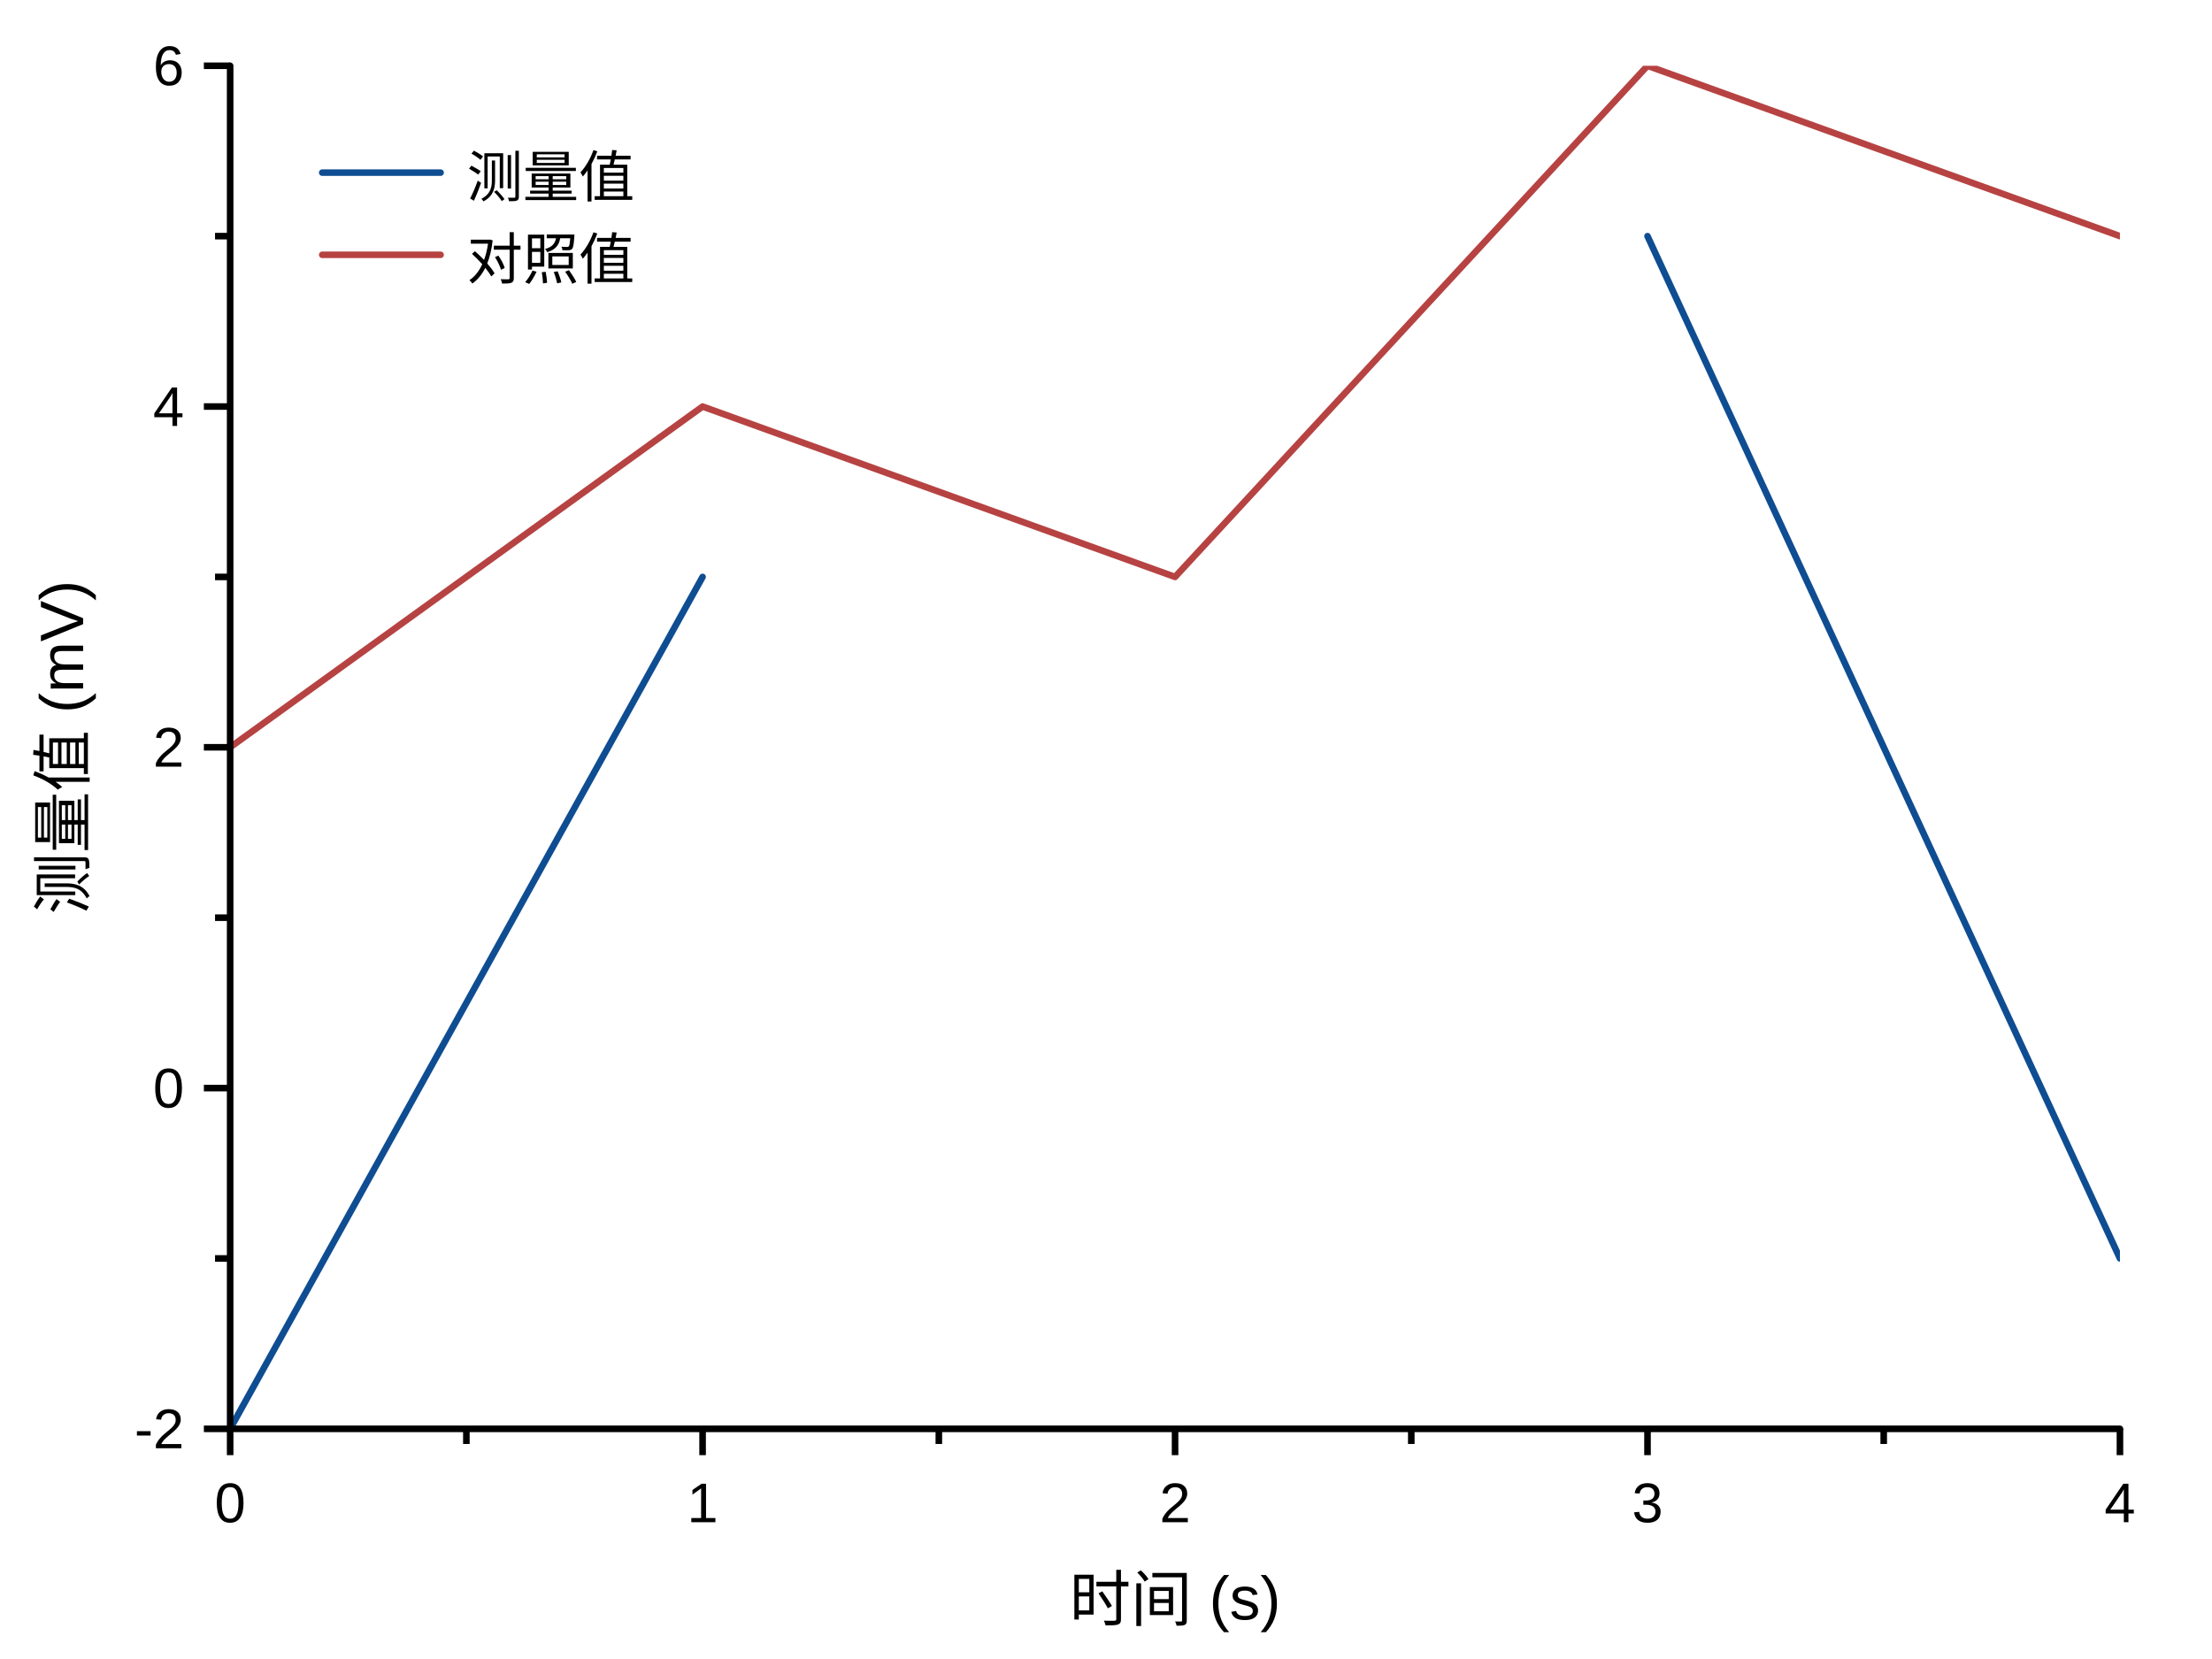
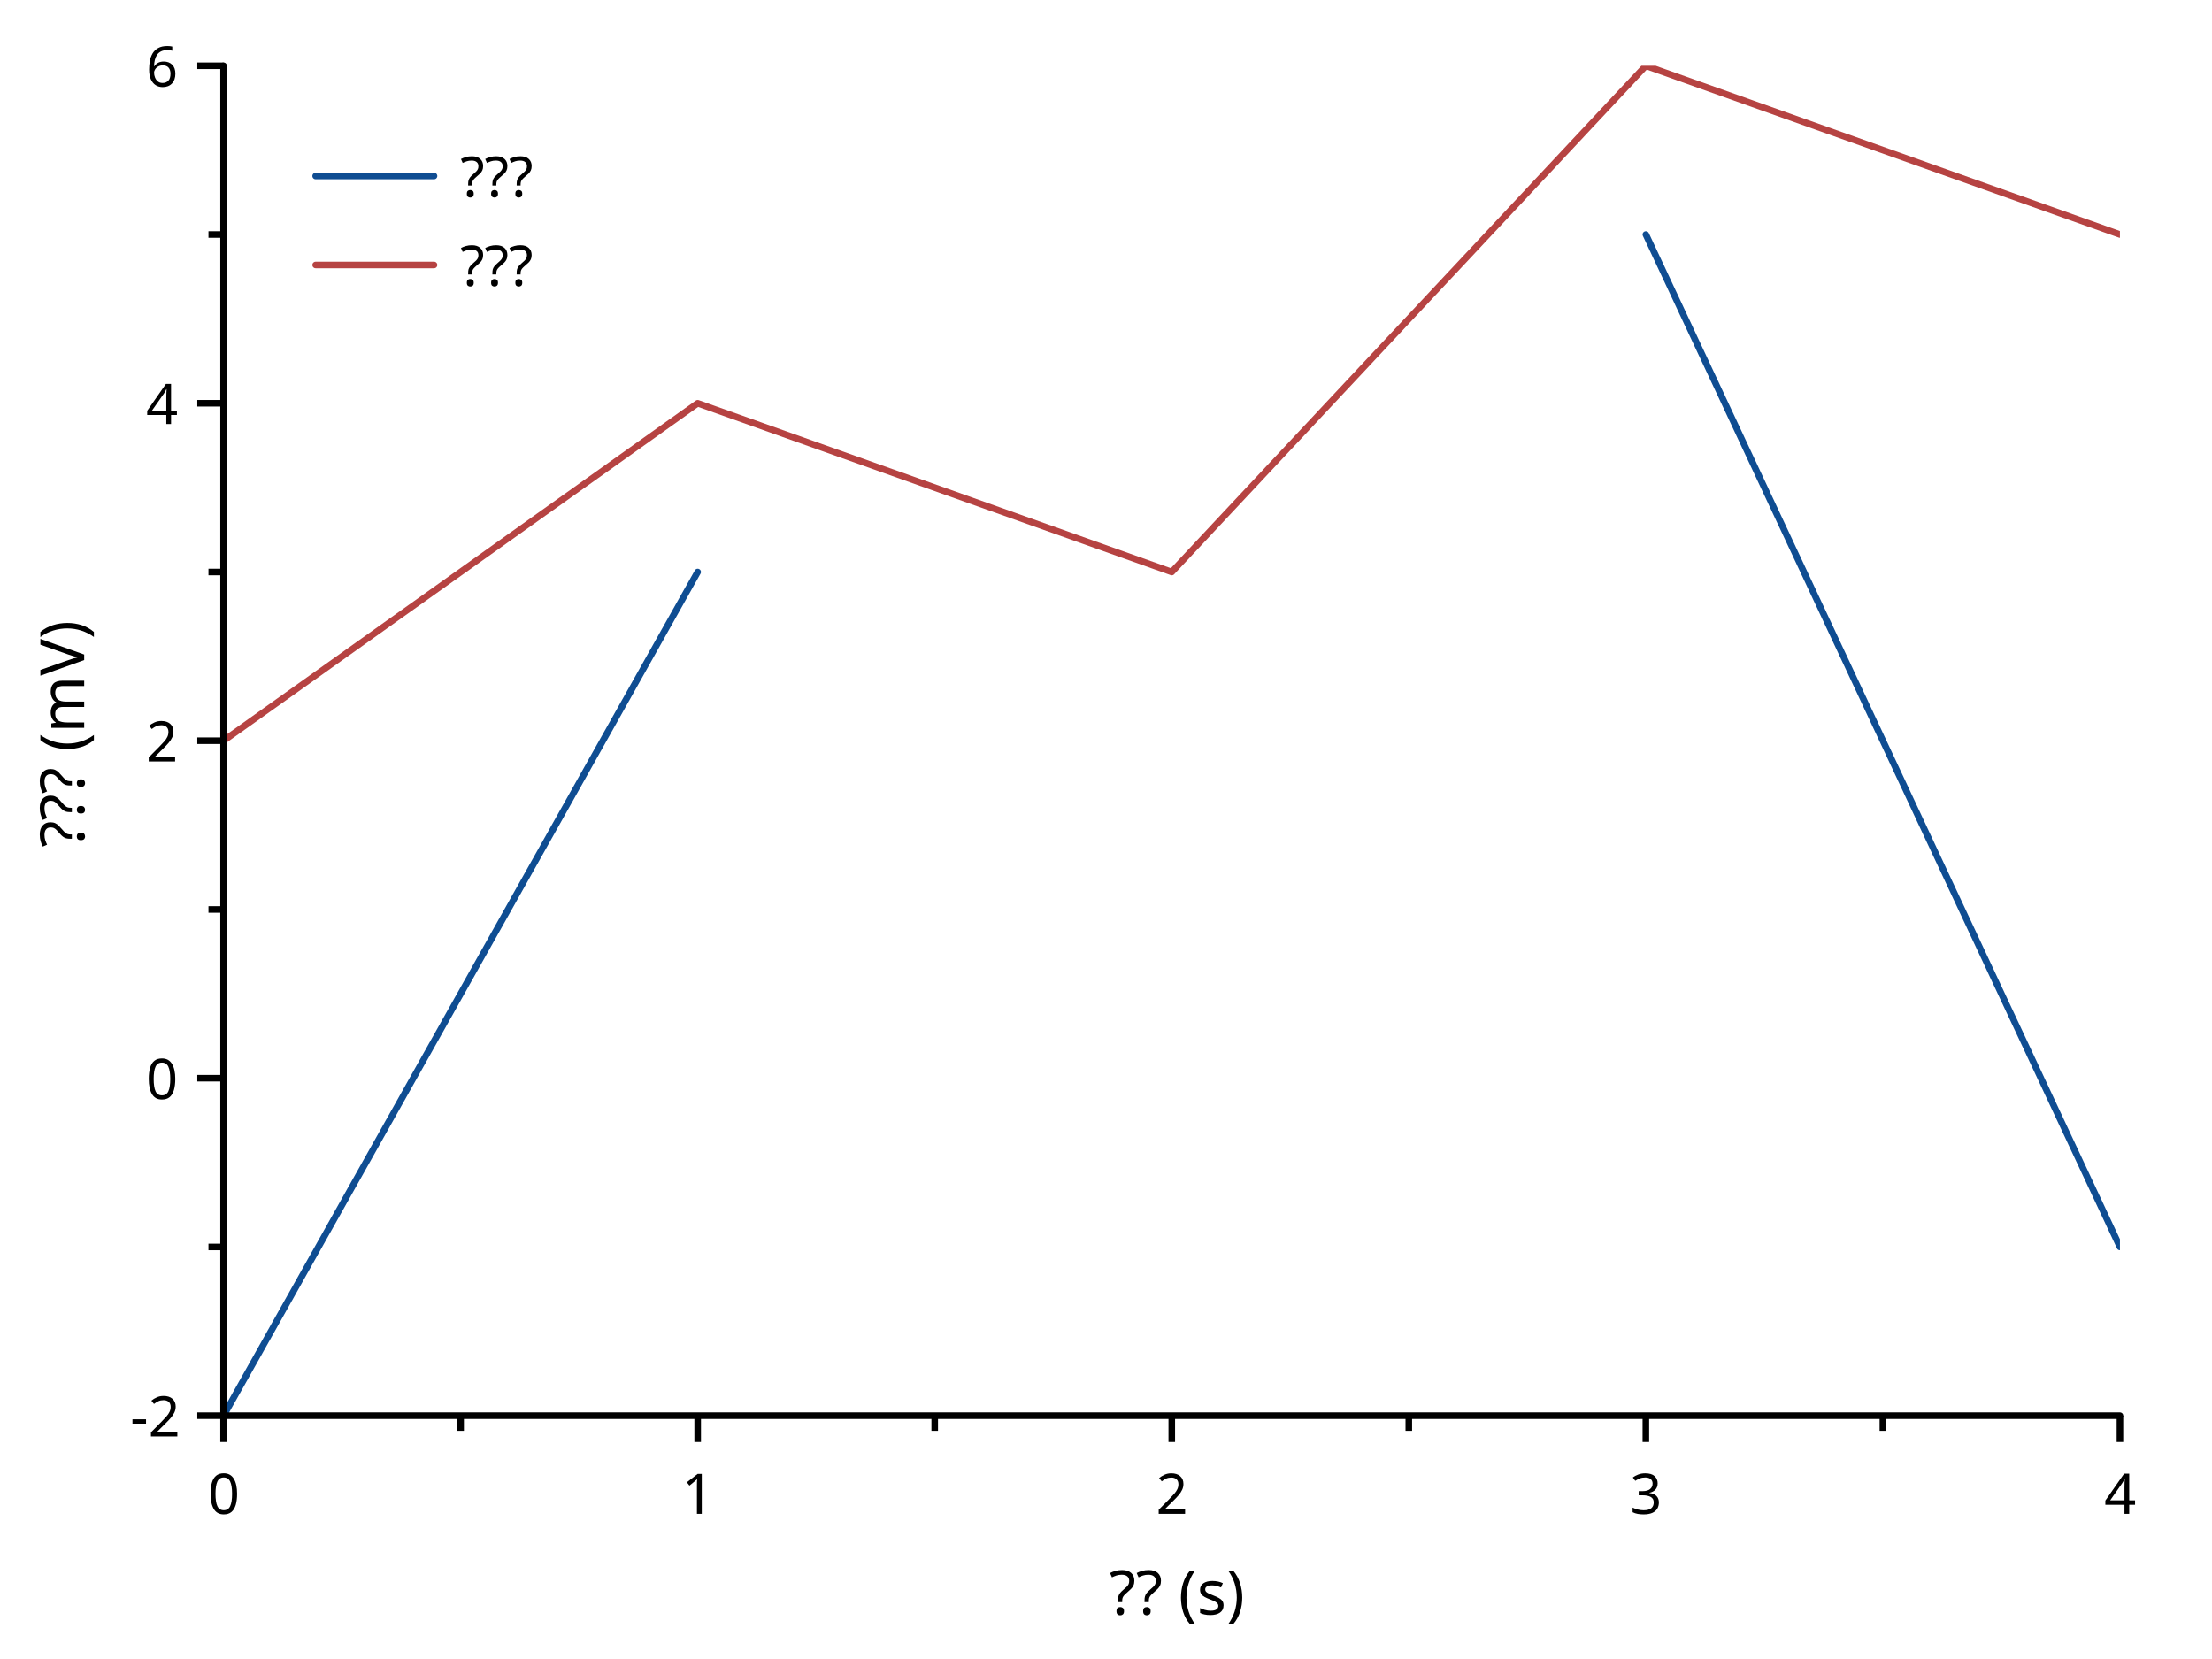
<svg xmlns="http://www.w3.org/2000/svg" width="210mm" height="157.5mm" viewBox="0 0 793.701 595.276" font-family="Arial, 'Microsoft YaHei', 'PingFang SC', 'Noto Sans CJK SC', sans-serif">
  <defs>
    <clipPath id="clip20">
-       <rect x="82.584" y="23.596" width="678.083" height="489.096" />
+       <rect x="80.225" y="23.596" width="680.442" height="484.377" />
    </clipPath>
  </defs>
  <rect x="0.00" y="0.00" width="793.70" height="595.28" fill="#ffffff" />
  <g clip-path="url(#clip20)">
-     <path d="M82.58,512.69L252.10,207.01" fill="none" stroke="#0f4d92" stroke-width="2.36" stroke-linejoin="round" stroke-linecap="round" />
-     <path d="M591.15,84.73L760.67,451.55" fill="none" stroke="#0f4d92" stroke-width="2.36" stroke-linejoin="round" stroke-linecap="round" />
-     <path d="M82.58,268.14L252.10,145.87L421.63,207.01L591.15,23.60L760.67,84.73" fill="none" stroke="#b64342" stroke-width="2.36" stroke-linejoin="round" stroke-linecap="round" />
+     <path d="M80.22,507.97L250.34,205.24" fill="none" stroke="#0f4d92" stroke-width="2.36" stroke-linejoin="round" stroke-linecap="round" />
+     <path d="M590.56,84.14L760.67,447.43" fill="none" stroke="#0f4d92" stroke-width="2.36" stroke-linejoin="round" stroke-linecap="round" />
+     <path d="M80.22,265.78L250.34,144.69L420.45,205.24L590.56,23.60L760.67,84.14" fill="none" stroke="#b64342" stroke-width="2.36" stroke-linejoin="round" stroke-linecap="round" />
  </g>
-   <path d="M82.58,23.60L82.58,512.69L760.67,512.69" fill="none" stroke="#000000" stroke-width="2.36" stroke-linejoin="round" stroke-linecap="round" />
-   <text x="82.58" y="539.24" text-anchor="middle" dominant-baseline="central" font-size="20.056" fill="#000000">0</text>
-   <text x="252.10" y="539.24" text-anchor="middle" dominant-baseline="central" font-size="20.056" fill="#000000">1</text>
-   <text x="421.63" y="539.24" text-anchor="middle" dominant-baseline="central" font-size="20.056" fill="#000000">2</text>
-   <text x="591.15" y="539.24" text-anchor="middle" dominant-baseline="central" font-size="20.056" fill="#000000">3</text>
-   <text x="760.67" y="539.24" text-anchor="middle" dominant-baseline="central" font-size="20.056" fill="#000000">4</text>
-   <text x="66.07" y="512.69" text-anchor="end" dominant-baseline="central" font-size="20.056" fill="#000000">-2</text>
-   <text x="66.07" y="390.42" text-anchor="end" dominant-baseline="central" font-size="20.056" fill="#000000">0</text>
-   <text x="66.07" y="268.14" text-anchor="end" dominant-baseline="central" font-size="20.056" fill="#000000">2</text>
-   <text x="66.07" y="145.87" text-anchor="end" dominant-baseline="central" font-size="20.056" fill="#000000">4</text>
-   <text x="66.07" y="23.60" text-anchor="end" dominant-baseline="central" font-size="20.056" fill="#000000">6</text>
-   <path d="M82.58,512.69L82.58,522.13M252.10,512.69L252.10,522.13M421.63,512.69L421.63,522.13M591.15,512.69L591.15,522.13M760.67,512.69L760.67,522.13M167.34,512.69L167.34,518.12M336.87,512.69L336.87,518.12M506.39,512.69L506.39,518.12M675.91,512.69L675.91,518.12M82.58,512.69L73.15,512.69M82.58,390.42L73.15,390.42M82.58,268.14L73.15,268.14M82.58,145.87L73.15,145.87M82.58,23.60L73.15,23.60M82.58,451.55L77.16,451.55M82.58,329.28L77.16,329.28M82.58,207.01L77.16,207.01M82.58,84.73L77.16,84.73" fill="none" stroke="#000000" stroke-width="2.36" />
-   <text x="421.63" y="572.07" text-anchor="middle" dominant-baseline="central" font-size="22.015" fill="#000000">时间 (s)</text>
-   <text transform="translate(20.80,268.14) rotate(-90)" text-anchor="middle" dominant-baseline="central" font-size="22.015" fill="#000000">测量值 (mV)</text>
-   <rect x="106.18" y="42.47" width="140.39" height="68.43" fill="#ffffff" />
-   <path d="M115.62,61.94L158.09,61.94" fill="none" stroke="#0f4d92" stroke-width="2.36" stroke-linejoin="round" stroke-linecap="round" />
-   <text x="167.53" y="61.94" text-anchor="start" dominant-baseline="central" font-size="20.056" fill="#000000">测量值</text>
-   <path d="M115.62,91.43L158.09,91.43" fill="none" stroke="#b64342" stroke-width="2.36" stroke-linejoin="round" stroke-linecap="round" />
-   <text x="167.53" y="91.43" text-anchor="start" dominant-baseline="central" font-size="20.056" fill="#000000">对照值</text>
+   <path d="M80.22,23.60L80.22,507.97L760.67,507.97" fill="none" stroke="#000000" stroke-width="2.36" stroke-linejoin="round" stroke-linecap="round" />
+   <g aria-label="0">
+     <text x="74.569" y="543.181" font-family="Ubuntu" font-size="20.056" font-weight="300" textLength="11.312" lengthAdjust="spacingAndGlyphs" xml:space="preserve" fill="#000000">0</text>
+   </g>
+   <g aria-label="1">
+     <text x="244.679" y="543.181" font-family="Ubuntu" font-size="20.056" font-weight="300" textLength="11.312" lengthAdjust="spacingAndGlyphs" xml:space="preserve" fill="#000000">1</text>
+   </g>
+   <g aria-label="2">
+     <text x="414.79" y="543.181" font-family="Ubuntu" font-size="20.056" font-weight="300" textLength="11.312" lengthAdjust="spacingAndGlyphs" xml:space="preserve" fill="#000000">2</text>
+   </g>
+   <g aria-label="3">
+     <text x="584.901" y="543.181" font-family="Ubuntu" font-size="20.056" font-weight="300" textLength="11.312" lengthAdjust="spacingAndGlyphs" xml:space="preserve" fill="#000000">3</text>
+   </g>
+   <g aria-label="4">
+     <text x="755.011" y="543.181" font-family="Ubuntu" font-size="20.056" font-weight="300" textLength="11.312" lengthAdjust="spacingAndGlyphs" xml:space="preserve" fill="#000000">4</text>
+   </g>
+   <g aria-label="-2">
+     <text x="46.74" y="515.423" font-family="Ubuntu" font-size="20.056" font-weight="300" textLength="16.968" lengthAdjust="spacingAndGlyphs" xml:space="preserve" fill="#000000">-2</text>
+   </g>
+   <g aria-label="0">
+     <text x="52.396" y="394.329" font-family="Ubuntu" font-size="20.056" font-weight="300" textLength="11.312" lengthAdjust="spacingAndGlyphs" xml:space="preserve" fill="#000000">0</text>
+   </g>
+   <g aria-label="2">
+     <text x="52.396" y="273.235" font-family="Ubuntu" font-size="20.056" font-weight="300" textLength="11.312" lengthAdjust="spacingAndGlyphs" xml:space="preserve" fill="#000000">2</text>
+   </g>
+   <g aria-label="4">
+     <text x="52.396" y="152.141" font-family="Ubuntu" font-size="20.056" font-weight="300" textLength="11.312" lengthAdjust="spacingAndGlyphs" xml:space="preserve" fill="#000000">4</text>
+   </g>
+   <g aria-label="6">
+     <text x="52.396" y="31.046" font-family="Ubuntu" font-size="20.056" font-weight="300" textLength="11.312" lengthAdjust="spacingAndGlyphs" xml:space="preserve" fill="#000000">6</text>
+   </g>
+   <path d="M80.22,507.97L80.22,517.41M250.34,507.97L250.34,517.41M420.45,507.97L420.45,517.41M590.56,507.97L590.56,517.41M760.67,507.97L760.67,517.41M165.28,507.97L165.28,513.40M335.39,507.97L335.39,513.40M505.50,507.97L505.50,513.40M675.61,507.97L675.61,513.40M80.22,507.97L70.79,507.97M80.22,386.88L70.79,386.88M80.22,265.78L70.79,265.78M80.22,144.69L70.79,144.69M80.22,23.60L70.79,23.60M80.22,447.43L74.80,447.43M80.22,326.33L74.80,326.33M80.22,205.24L74.80,205.24M80.22,84.14L74.80,84.14" fill="none" stroke="#000000" stroke-width="2.36" />
+   <g aria-label="时间 (s)">
+     <text x="398.035" y="579.287" font-family="Ubuntu" font-size="22.015" font-weight="300" textLength="44.822" lengthAdjust="spacingAndGlyphs" xml:space="preserve" fill="#000000">?? (s)</text>
+   </g>
+   <g aria-label="测量值 (mV)" transform="translate(22.03,265.78) rotate(-90)">
+     <text x="-38.25" y="8.178" font-family="Ubuntu" font-size="22.015" font-weight="300" textLength="76.501" lengthAdjust="spacingAndGlyphs" xml:space="preserve" fill="#000000">??? (mV)</text>
+   </g>
+   <rect x="103.82" y="42.47" width="103.09" height="73.28" fill="#ffffff" />
+   <path d="M113.26,63.15L155.73,63.15" fill="none" stroke="#0f4d92" stroke-width="2.36" stroke-linejoin="round" stroke-linecap="round" />
+   <g aria-label="测量值">
+     <text x="165.168" y="70.603" font-family="Ubuntu" font-size="20.056" font-weight="300" textLength="22.864" lengthAdjust="spacingAndGlyphs" xml:space="preserve" fill="#000000">???</text>
+   </g>
+   <path d="M113.26,95.07L155.73,95.07" fill="none" stroke="#b64342" stroke-width="2.36" stroke-linejoin="round" stroke-linecap="round" />
+   <g aria-label="对照值">
+     <text x="165.168" y="102.524" font-family="Ubuntu" font-size="20.056" font-weight="300" textLength="22.864" lengthAdjust="spacingAndGlyphs" xml:space="preserve" fill="#000000">???</text>
+   </g>
</svg>
